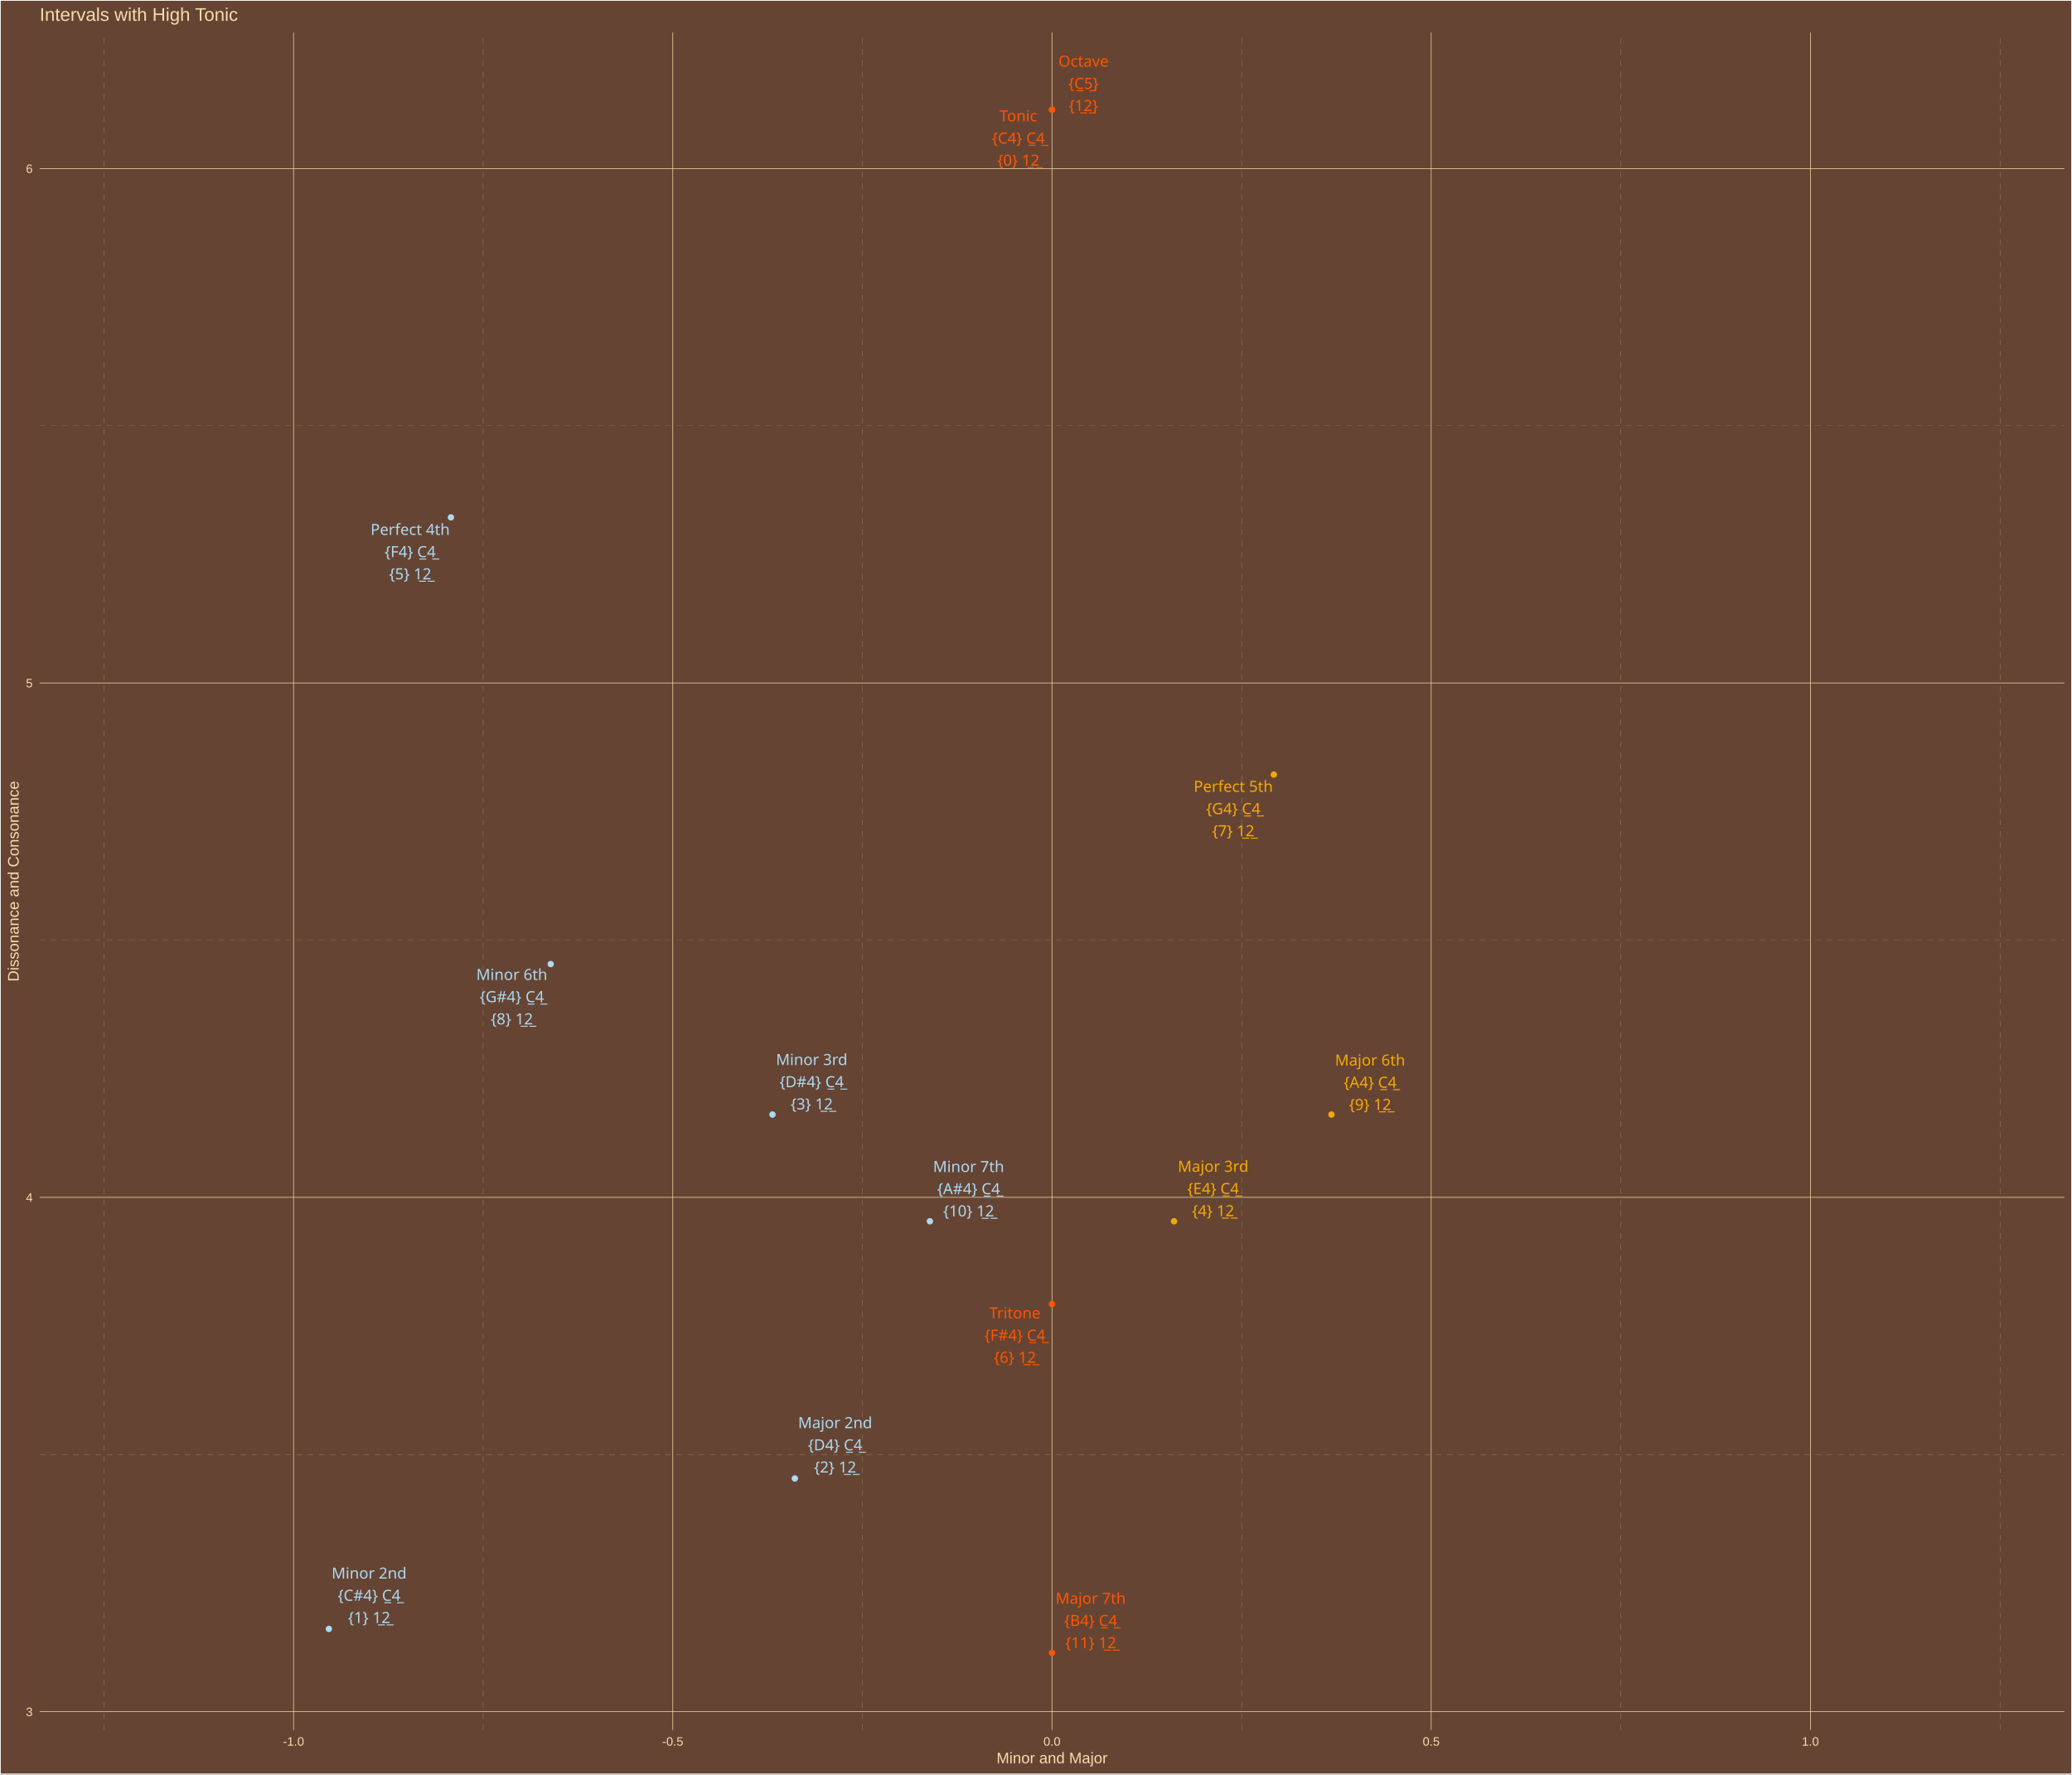
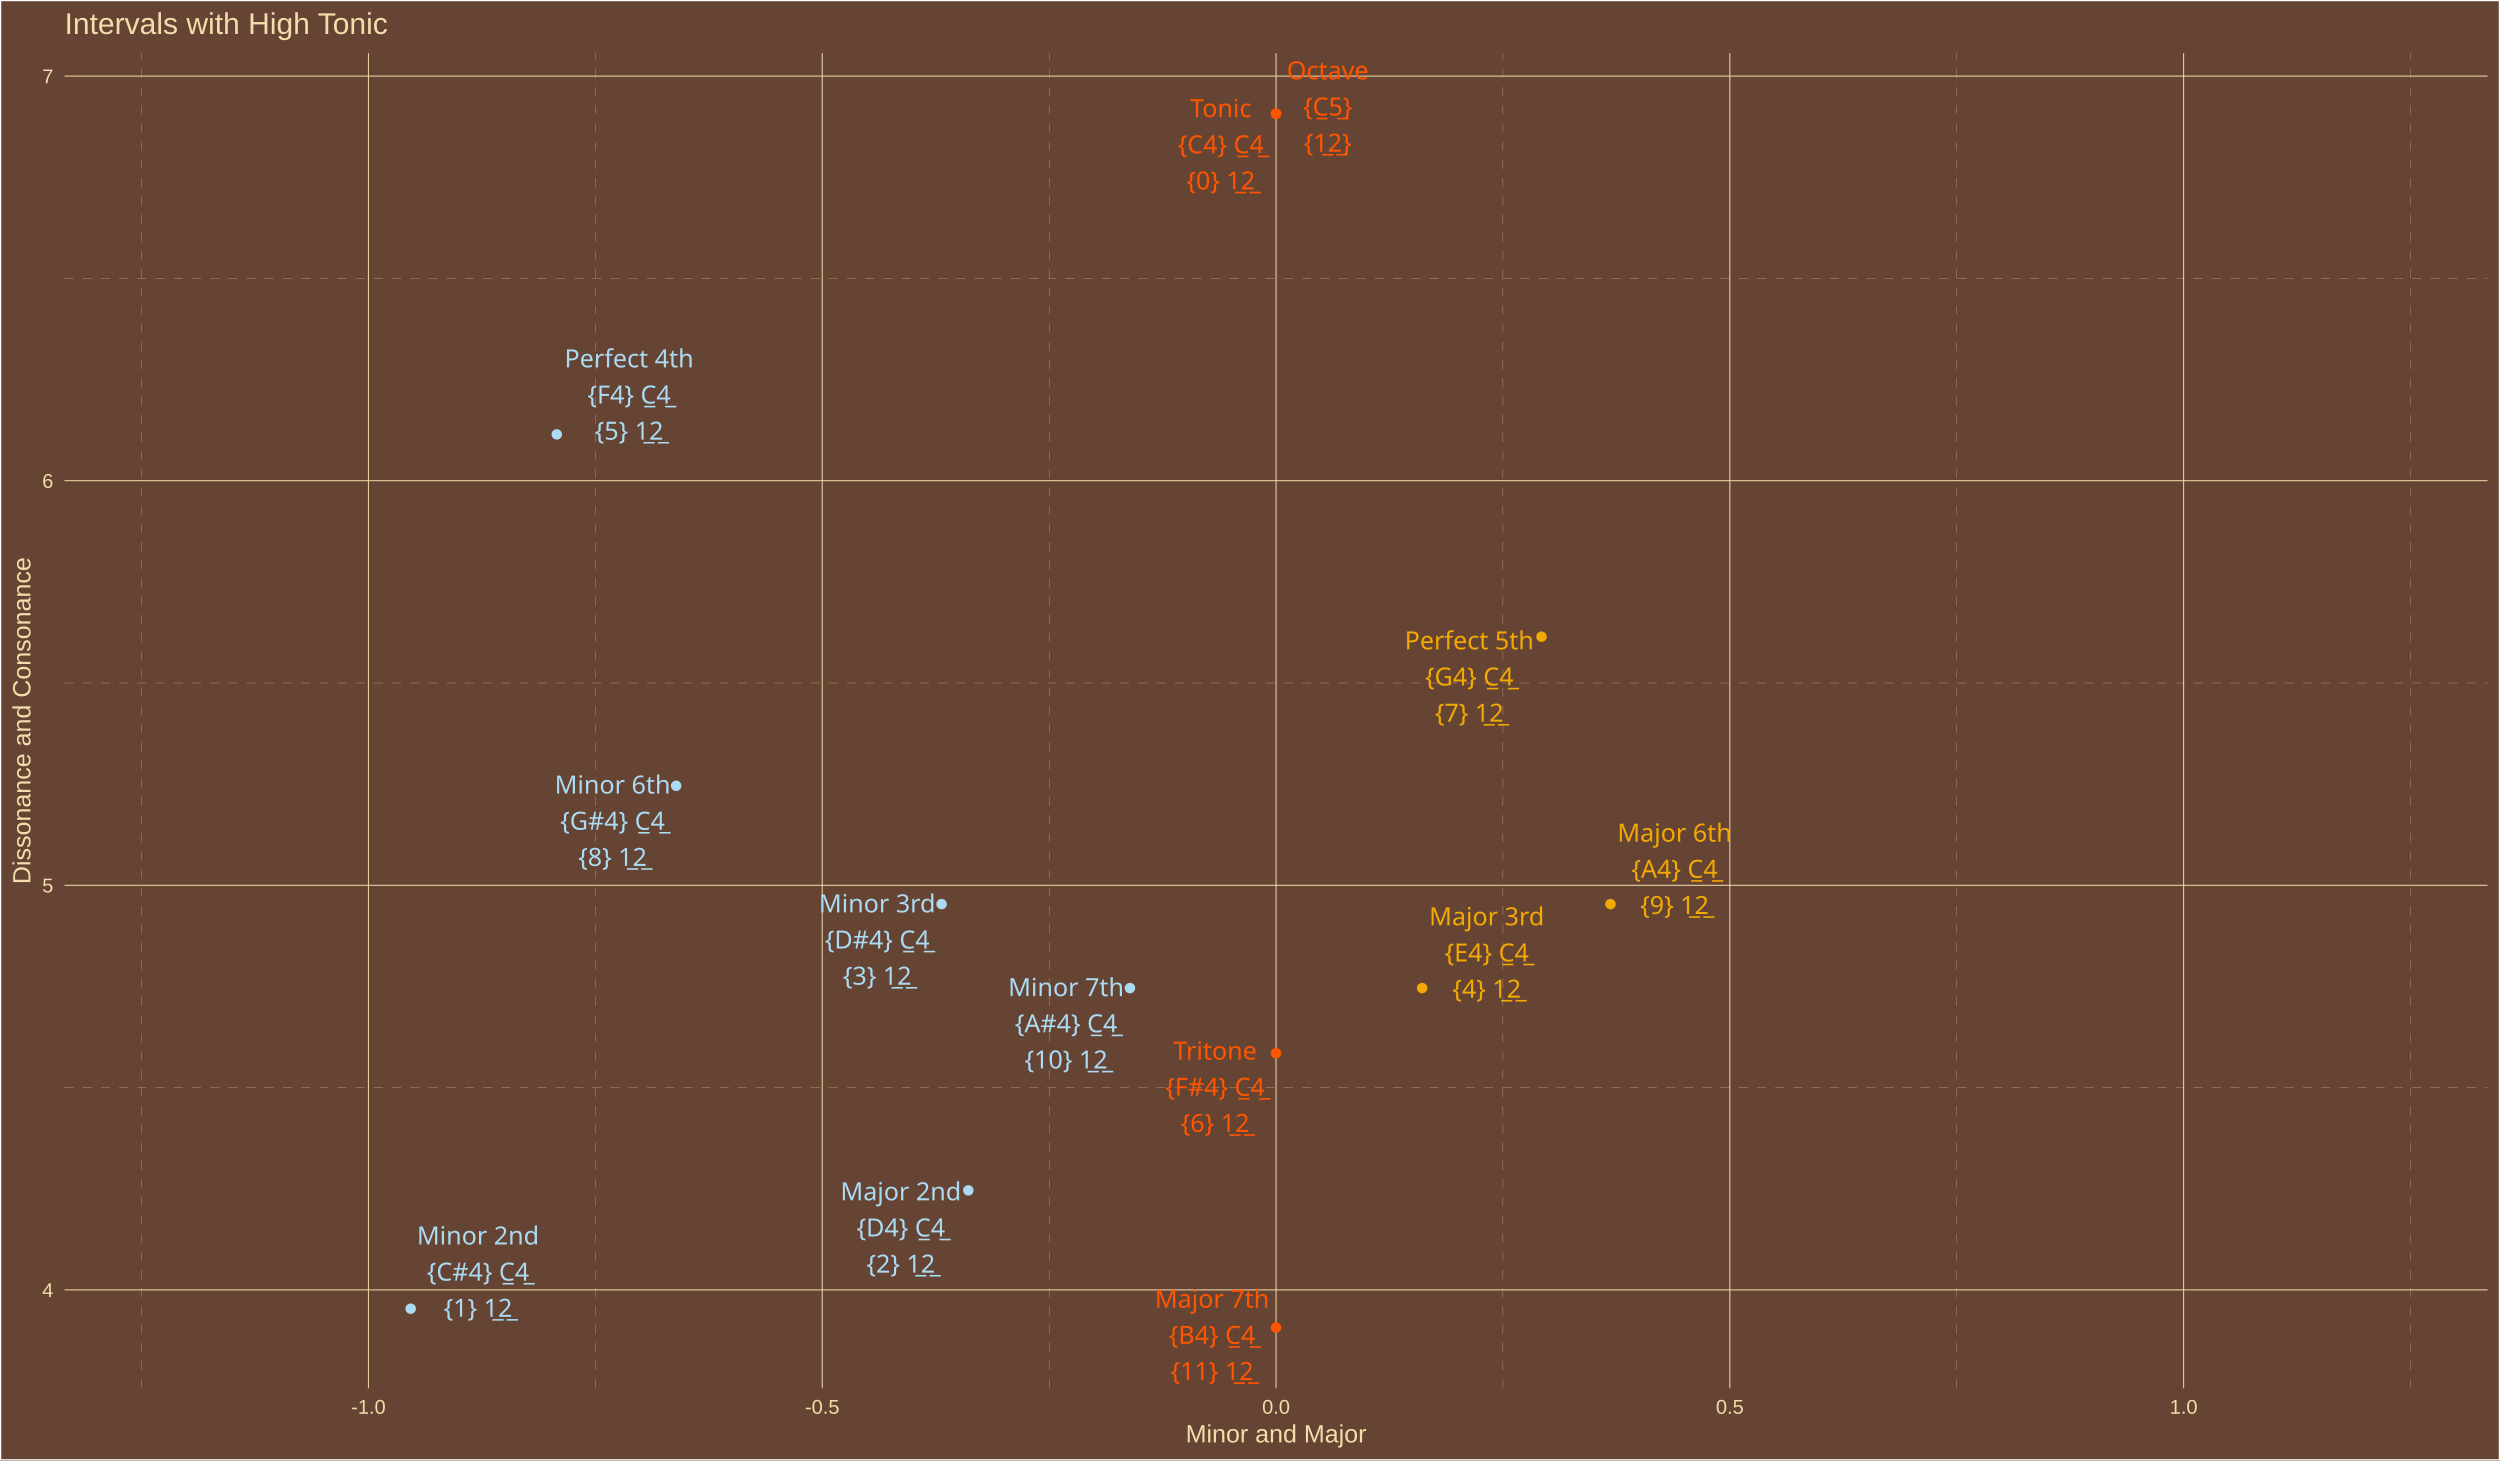
- <svg xmlns="http://www.w3.org/2000/svg" class="svglite" width="1484.00pt" height="1271.00pt" viewBox="0 0 1484.00 1271.00">
+ <svg xmlns="http://www.w3.org/2000/svg" class="svglite" width="1099.00pt" height="642.00pt" viewBox="0 0 1099.00 642.00">
  <defs>
    <style type="text/css">
    .svglite line, .svglite polyline, .svglite polygon, .svglite path, .svglite rect, .svglite circle {
      fill: none;
      stroke: #000000;
      stroke-linecap: round;
      stroke-linejoin: round;
      stroke-miterlimit: 10.00;
    }
    .svglite text {
      white-space: pre;
    }
  </style>
  </defs>
  <rect width="100%" height="100%" style="stroke: none; fill: #664433;" />
  <defs>
-     <clipPath id="cpMC4wMHwxNDg0LjAwfDAuMDB8MTI3MS4wMA==">
-       <rect x="0.00" y="0.00" width="1484.00" height="1271.00" />
+     <clipPath id="cpMC4wMHwxMDk5LjAwfDAuMDB8NjQyLjAw">
+       <rect x="0.00" y="0.00" width="1099.00" height="642.00" />
    </clipPath>
  </defs>
-   <g clip-path="url(#cpMC4wMHwxNDg0LjAwfDAuMDB8MTI3MS4wMA==)">
-     <rect x="0.00" y="0.00" width="1484.00" height="1271.00" style="stroke-width: 1.07; stroke: #FFFFFF; fill: #664433;" />
+   <g clip-path="url(#cpMC4wMHwxMDk5LjAwfDAuMDB8NjQyLjAw)">
+     <rect x="0.00" y="0.00" width="1099.00" height="642.00" style="stroke-width: 1.07; stroke: #FFFFFF; fill: #664433;" />
  </g>
  <defs>
-     <clipPath id="cpMjguMzd8MTQ3OC41MnwyMy4zNHwxMjM5LjI3">
-       <rect x="28.37" y="23.34" width="1450.15" height="1215.93" />
+     <clipPath id="cpMjguMzd8MTA5My41MnwyMy4zNHw2MTAuMjc=">
+       <rect x="28.37" y="23.34" width="1065.15" height="586.93" />
    </clipPath>
  </defs>
-   <g clip-path="url(#cpMjguMzd8MTQ3OC41MnwyMy4zNHwxMjM5LjI3)">
-     <rect x="28.37" y="23.34" width="1450.15" height="1215.93" style="stroke-width: 1.07; stroke: none; fill: #664433;" />
-     <polyline points="28.37,1041.92 1478.52,1041.92 " style="stroke-width: 0.11; stroke: #F3DDAB; stroke-dasharray: 4.00,4.00; stroke-linecap: butt;" />
-     <polyline points="28.37,673.46 1478.52,673.46 " style="stroke-width: 0.11; stroke: #F3DDAB; stroke-dasharray: 4.00,4.00; stroke-linecap: butt;" />
-     <polyline points="28.37,304.99 1478.52,304.99 " style="stroke-width: 0.11; stroke: #F3DDAB; stroke-dasharray: 4.00,4.00; stroke-linecap: butt;" />
-     <polyline points="74.45,1239.27 74.45,23.34 " style="stroke-width: 0.11; stroke: #F3DDAB; stroke-dasharray: 4.00,4.00; stroke-linecap: butt;" />
-     <polyline points="346.05,1239.27 346.05,23.34 " style="stroke-width: 0.11; stroke: #F3DDAB; stroke-dasharray: 4.00,4.00; stroke-linecap: butt;" />
-     <polyline points="617.65,1239.27 617.65,23.34 " style="stroke-width: 0.11; stroke: #F3DDAB; stroke-dasharray: 4.00,4.00; stroke-linecap: butt;" />
-     <polyline points="889.25,1239.27 889.25,23.34 " style="stroke-width: 0.11; stroke: #F3DDAB; stroke-dasharray: 4.00,4.00; stroke-linecap: butt;" />
-     <polyline points="1160.85,1239.27 1160.85,23.34 " style="stroke-width: 0.11; stroke: #F3DDAB; stroke-dasharray: 4.00,4.00; stroke-linecap: butt;" />
-     <polyline points="1432.44,1239.27 1432.44,23.34 " style="stroke-width: 0.11; stroke: #F3DDAB; stroke-dasharray: 4.00,4.00; stroke-linecap: butt;" />
-     <polyline points="28.37,1226.15 1478.52,1226.15 " style="stroke-width: 0.43; stroke: #F3DDAB; stroke-linecap: butt;" />
-     <polyline points="28.37,857.69 1478.52,857.69 " style="stroke-width: 0.43; stroke: #F3DDAB; stroke-linecap: butt;" />
-     <polyline points="28.37,489.22 1478.52,489.22 " style="stroke-width: 0.43; stroke: #F3DDAB; stroke-linecap: butt;" />
-     <polyline points="28.37,120.76 1478.52,120.76 " style="stroke-width: 0.43; stroke: #F3DDAB; stroke-linecap: butt;" />
-     <polyline points="210.25,1239.27 210.25,23.34 " style="stroke-width: 0.43; stroke: #F3DDAB; stroke-linecap: butt;" />
-     <polyline points="481.85,1239.27 481.85,23.34 " style="stroke-width: 0.43; stroke: #F3DDAB; stroke-linecap: butt;" />
-     <polyline points="753.45,1239.27 753.45,23.34 " style="stroke-width: 0.43; stroke: #F3DDAB; stroke-linecap: butt;" />
-     <polyline points="1025.05,1239.27 1025.05,23.34 " style="stroke-width: 0.43; stroke: #F3DDAB; stroke-linecap: butt;" />
-     <polyline points="1296.64,1239.27 1296.64,23.34 " style="stroke-width: 0.43; stroke: #F3DDAB; stroke-linecap: butt;" />
-     <circle cx="753.45" cy="78.61" r="1.95" style="stroke-width: 0.71; stroke: #FF5500; fill: #FF5500;" />
-     <circle cx="235.54" cy="1166.84" r="1.95" style="stroke-width: 0.71; stroke: #ABDAF3; fill: #ABDAF3;" />
-     <circle cx="569.28" cy="1059.07" r="1.95" style="stroke-width: 0.71; stroke: #ABDAF3; fill: #ABDAF3;" />
-     <circle cx="553.29" cy="798.38" r="1.95" style="stroke-width: 0.71; stroke: #ABDAF3; fill: #ABDAF3;" />
-     <circle cx="840.88" cy="874.84" r="1.95" style="stroke-width: 0.71; stroke: #F3A904; fill: #F3A904;" />
-     <circle cx="322.97" cy="370.61" r="1.95" style="stroke-width: 0.71; stroke: #ABDAF3; fill: #ABDAF3;" />
-     <circle cx="753.45" cy="934.15" r="1.95" style="stroke-width: 0.71; stroke: #FF5500; fill: #FF5500;" />
-     <circle cx="912.32" cy="554.84" r="1.95" style="stroke-width: 0.71; stroke: #F3A904; fill: #F3A904;" />
-     <circle cx="394.41" cy="690.61" r="1.95" style="stroke-width: 0.71; stroke: #ABDAF3; fill: #ABDAF3;" />
-     <circle cx="953.61" cy="798.38" r="1.95" style="stroke-width: 0.71; stroke: #F3A904; fill: #F3A904;" />
-     <circle cx="666.01" cy="874.84" r="1.95" style="stroke-width: 0.71; stroke: #ABDAF3; fill: #ABDAF3;" />
-     <circle cx="753.45" cy="1184.00" r="1.95" style="stroke-width: 0.71; stroke: #FF5500; fill: #FF5500;" />
-     <circle cx="753.45" cy="78.61" r="1.95" style="stroke-width: 0.71; stroke: #FF5500; fill: #FF5500;" />
-     <text x="729.38" y="86.92" text-anchor="middle" style="font-size: 11.04px;fill: #FF5500; font-family: &quot;Arial Unicode MS&quot;;" textLength="26.97px" lengthAdjust="spacingAndGlyphs">Tonic</text>
-     <text x="729.38" y="102.82" text-anchor="middle" style="font-size: 11.04px;fill: #FF5500; font-family: &quot;Arial Unicode MS&quot;;" textLength="38.64px" lengthAdjust="spacingAndGlyphs">{C4} C̲4̲</text>
-     <text x="729.38" y="118.72" text-anchor="middle" style="font-size: 11.04px;fill: #FF5500; font-family: &quot;Arial Unicode MS&quot;;" textLength="28.84px" lengthAdjust="spacingAndGlyphs">{0} 1̲2̲</text>
-     <text x="264.37" y="1130.82" text-anchor="middle" style="font-size: 11.04px;fill: #ABDAF3; font-family: &quot;Arial Unicode MS&quot;;" textLength="49.05px" lengthAdjust="spacingAndGlyphs">Minor 2nd</text>
-     <text x="264.37" y="1146.72" text-anchor="middle" style="font-size: 11.04px;fill: #ABDAF3; font-family: &quot;Arial Unicode MS&quot;;" textLength="44.77px" lengthAdjust="spacingAndGlyphs">{C#4} C̲4̲</text>
-     <text x="264.37" y="1162.61" text-anchor="middle" style="font-size: 11.04px;fill: #ABDAF3; font-family: &quot;Arial Unicode MS&quot;;" textLength="28.84px" lengthAdjust="spacingAndGlyphs">{1} 1̲2̲</text>
-     <text x="598.13" y="1023.04" text-anchor="middle" style="font-size: 11.04px;fill: #ABDAF3; font-family: &quot;Arial Unicode MS&quot;;" textLength="49.05px" lengthAdjust="spacingAndGlyphs">Major 2nd</text>
-     <text x="598.13" y="1038.94" text-anchor="middle" style="font-size: 11.04px;fill: #ABDAF3; font-family: &quot;Arial Unicode MS&quot;;" textLength="38.64px" lengthAdjust="spacingAndGlyphs">{D4} C̲4̲</text>
-     <text x="598.13" y="1054.84" text-anchor="middle" style="font-size: 11.04px;fill: #ABDAF3; font-family: &quot;Arial Unicode MS&quot;;" textLength="28.84px" lengthAdjust="spacingAndGlyphs">{2} 1̲2̲</text>
-     <text x="581.34" y="762.92" text-anchor="middle" style="font-size: 11.04px;fill: #ABDAF3; font-family: &quot;Arial Unicode MS&quot;;" textLength="46.58px" lengthAdjust="spacingAndGlyphs">Minor 3rd</text>
-     <text x="581.34" y="778.82" text-anchor="middle" style="font-size: 11.04px;fill: #ABDAF3; font-family: &quot;Arial Unicode MS&quot;;" textLength="44.77px" lengthAdjust="spacingAndGlyphs">{D#4} C̲4̲</text>
-     <text x="581.34" y="794.72" text-anchor="middle" style="font-size: 11.04px;fill: #ABDAF3; font-family: &quot;Arial Unicode MS&quot;;" textLength="28.84px" lengthAdjust="spacingAndGlyphs">{3} 1̲2̲</text>
-     <text x="868.86" y="839.41" text-anchor="middle" style="font-size: 11.04px;fill: #F3A904; font-family: &quot;Arial Unicode MS&quot;;" textLength="46.58px" lengthAdjust="spacingAndGlyphs">Major 3rd</text>
-     <text x="868.86" y="855.31" text-anchor="middle" style="font-size: 11.04px;fill: #F3A904; font-family: &quot;Arial Unicode MS&quot;;" textLength="38.03px" lengthAdjust="spacingAndGlyphs">{E4} C̲4̲</text>
-     <text x="868.86" y="871.20" text-anchor="middle" style="font-size: 11.04px;fill: #F3A904; font-family: &quot;Arial Unicode MS&quot;;" textLength="28.84px" lengthAdjust="spacingAndGlyphs">{4} 1̲2̲</text>
-     <text x="293.78" y="383.20" text-anchor="middle" style="font-size: 11.04px;fill: #ABDAF3; font-family: &quot;Arial Unicode MS&quot;;" textLength="53.35px" lengthAdjust="spacingAndGlyphs">Perfect 4th</text>
-     <text x="293.78" y="399.10" text-anchor="middle" style="font-size: 11.04px;fill: #ABDAF3; font-family: &quot;Arial Unicode MS&quot;;" textLength="37.41px" lengthAdjust="spacingAndGlyphs">{F4} C̲4̲</text>
-     <text x="293.78" y="415.00" text-anchor="middle" style="font-size: 11.04px;fill: #ABDAF3; font-family: &quot;Arial Unicode MS&quot;;" textLength="28.84px" lengthAdjust="spacingAndGlyphs">{5} 1̲2̲</text>
-     <text x="726.88" y="944.45" text-anchor="middle" style="font-size: 11.04px;fill: #FF5500; font-family: &quot;Arial Unicode MS&quot;;" textLength="34.33px" lengthAdjust="spacingAndGlyphs">Tritone</text>
-     <text x="726.88" y="960.35" text-anchor="middle" style="font-size: 11.04px;fill: #FF5500; font-family: &quot;Arial Unicode MS&quot;;" textLength="43.55px" lengthAdjust="spacingAndGlyphs">{F#4} C̲4̲</text>
-     <text x="726.88" y="976.24" text-anchor="middle" style="font-size: 11.04px;fill: #FF5500; font-family: &quot;Arial Unicode MS&quot;;" textLength="28.84px" lengthAdjust="spacingAndGlyphs">{6} 1̲2̲</text>
-     <text x="883.30" y="567.26" text-anchor="middle" style="font-size: 11.04px;fill: #F3A904; font-family: &quot;Arial Unicode MS&quot;;" textLength="53.35px" lengthAdjust="spacingAndGlyphs">Perfect 5th</text>
-     <text x="883.30" y="583.16" text-anchor="middle" style="font-size: 11.04px;fill: #F3A904; font-family: &quot;Arial Unicode MS&quot;;" textLength="39.25px" lengthAdjust="spacingAndGlyphs">{G4} C̲4̲</text>
-     <text x="883.30" y="599.05" text-anchor="middle" style="font-size: 11.04px;fill: #F3A904; font-family: &quot;Arial Unicode MS&quot;;" textLength="28.84px" lengthAdjust="spacingAndGlyphs">{7} 1̲2̲</text>
-     <text x="366.60" y="702.00" text-anchor="middle" style="font-size: 11.04px;fill: #ABDAF3; font-family: &quot;Arial Unicode MS&quot;;" textLength="45.98px" lengthAdjust="spacingAndGlyphs">Minor 6th</text>
-     <text x="366.60" y="717.89" text-anchor="middle" style="font-size: 11.04px;fill: #ABDAF3; font-family: &quot;Arial Unicode MS&quot;;" textLength="45.39px" lengthAdjust="spacingAndGlyphs">{G#4} C̲4̲</text>
-     <text x="366.60" y="733.79" text-anchor="middle" style="font-size: 11.04px;fill: #ABDAF3; font-family: &quot;Arial Unicode MS&quot;;" textLength="28.84px" lengthAdjust="spacingAndGlyphs">{8} 1̲2̲</text>
-     <text x="981.31" y="763.31" text-anchor="middle" style="font-size: 11.04px;fill: #F3A904; font-family: &quot;Arial Unicode MS&quot;;" textLength="45.98px" lengthAdjust="spacingAndGlyphs">Major 6th</text>
-     <text x="981.31" y="779.20" text-anchor="middle" style="font-size: 11.04px;fill: #F3A904; font-family: &quot;Arial Unicode MS&quot;;" textLength="38.03px" lengthAdjust="spacingAndGlyphs">{A4} C̲4̲</text>
-     <text x="981.31" y="795.10" text-anchor="middle" style="font-size: 11.04px;fill: #F3A904; font-family: &quot;Arial Unicode MS&quot;;" textLength="28.84px" lengthAdjust="spacingAndGlyphs">{9} 1̲2̲</text>
-     <text x="693.74" y="839.57" text-anchor="middle" style="font-size: 11.04px;fill: #ABDAF3; font-family: &quot;Arial Unicode MS&quot;;" textLength="45.98px" lengthAdjust="spacingAndGlyphs">Minor 7th</text>
-     <text x="693.74" y="855.46" text-anchor="middle" style="font-size: 11.04px;fill: #ABDAF3; font-family: &quot;Arial Unicode MS&quot;;" textLength="44.16px" lengthAdjust="spacingAndGlyphs">{A#4} C̲4̲</text>
-     <text x="693.74" y="871.36" text-anchor="middle" style="font-size: 11.04px;fill: #ABDAF3; font-family: &quot;Arial Unicode MS&quot;;" textLength="34.98px" lengthAdjust="spacingAndGlyphs">{10} 1̲2̲</text>
-     <text x="781.19" y="1148.86" text-anchor="middle" style="font-size: 11.04px;fill: #FF5500; font-family: &quot;Arial Unicode MS&quot;;" textLength="45.98px" lengthAdjust="spacingAndGlyphs">Major 7th</text>
-     <text x="781.19" y="1164.76" text-anchor="middle" style="font-size: 11.04px;fill: #FF5500; font-family: &quot;Arial Unicode MS&quot;;" textLength="38.03px" lengthAdjust="spacingAndGlyphs">{B4} C̲4̲</text>
-     <text x="781.19" y="1180.66" text-anchor="middle" style="font-size: 11.04px;fill: #FF5500; font-family: &quot;Arial Unicode MS&quot;;" textLength="34.98px" lengthAdjust="spacingAndGlyphs">{11} 1̲2̲</text>
-     <text x="776.02" y="47.74" text-anchor="middle" style="font-size: 11.04px;fill: #FF5500; font-family: &quot;Arial Unicode MS&quot;;" textLength="34.95px" lengthAdjust="spacingAndGlyphs">Octave</text>
-     <text x="776.02" y="63.64" text-anchor="middle" style="font-size: 11.04px;fill: #FF5500; font-family: &quot;Arial Unicode MS&quot;;" textLength="21.47px" lengthAdjust="spacingAndGlyphs">{C̲5̲}</text>
-     <text x="776.02" y="79.54" text-anchor="middle" style="font-size: 11.04px;fill: #FF5500; font-family: &quot;Arial Unicode MS&quot;;" textLength="19.64px" lengthAdjust="spacingAndGlyphs">{1̲2̲}</text>
+   <g clip-path="url(#cpMjguMzd8MTA5My41MnwyMy4zNHw2MTAuMjc=)">
+     <rect x="28.37" y="23.34" width="1065.15" height="586.93" style="stroke-width: 1.07; stroke: none; fill: #664433;" />
+     <polyline points="28.37,478.10 1093.52,478.10 " style="stroke-width: 0.11; stroke: #F3DDAB; stroke-dasharray: 4.00,4.00; stroke-linecap: butt;" />
+     <polyline points="28.37,300.24 1093.52,300.24 " style="stroke-width: 0.11; stroke: #F3DDAB; stroke-dasharray: 4.00,4.00; stroke-linecap: butt;" />
+     <polyline points="28.37,122.38 1093.52,122.38 " style="stroke-width: 0.11; stroke: #F3DDAB; stroke-dasharray: 4.00,4.00; stroke-linecap: butt;" />
+     <polyline points="62.21,610.27 62.21,23.34 " style="stroke-width: 0.11; stroke: #F3DDAB; stroke-dasharray: 4.00,4.00; stroke-linecap: butt;" />
+     <polyline points="261.71,610.27 261.71,23.34 " style="stroke-width: 0.11; stroke: #F3DDAB; stroke-dasharray: 4.00,4.00; stroke-linecap: butt;" />
+     <polyline points="461.20,610.27 461.20,23.34 " style="stroke-width: 0.11; stroke: #F3DDAB; stroke-dasharray: 4.00,4.00; stroke-linecap: butt;" />
+     <polyline points="660.69,610.27 660.69,23.34 " style="stroke-width: 0.11; stroke: #F3DDAB; stroke-dasharray: 4.00,4.00; stroke-linecap: butt;" />
+     <polyline points="860.18,610.27 860.18,23.34 " style="stroke-width: 0.11; stroke: #F3DDAB; stroke-dasharray: 4.00,4.00; stroke-linecap: butt;" />
+     <polyline points="1059.68,610.27 1059.68,23.34 " style="stroke-width: 0.11; stroke: #F3DDAB; stroke-dasharray: 4.00,4.00; stroke-linecap: butt;" />
+     <polyline points="28.37,567.03 1093.52,567.03 " style="stroke-width: 0.43; stroke: #F3DDAB; stroke-linecap: butt;" />
+     <polyline points="28.37,389.17 1093.52,389.17 " style="stroke-width: 0.43; stroke: #F3DDAB; stroke-linecap: butt;" />
+     <polyline points="28.37,211.31 1093.52,211.31 " style="stroke-width: 0.43; stroke: #F3DDAB; stroke-linecap: butt;" />
+     <polyline points="28.37,33.45 1093.52,33.45 " style="stroke-width: 0.43; stroke: #F3DDAB; stroke-linecap: butt;" />
+     <polyline points="161.96,610.27 161.96,23.34 " style="stroke-width: 0.43; stroke: #F3DDAB; stroke-linecap: butt;" />
+     <polyline points="361.45,610.27 361.45,23.34 " style="stroke-width: 0.43; stroke: #F3DDAB; stroke-linecap: butt;" />
+     <polyline points="560.95,610.27 560.95,23.34 " style="stroke-width: 0.43; stroke: #F3DDAB; stroke-linecap: butt;" />
+     <polyline points="760.44,610.27 760.44,23.34 " style="stroke-width: 0.43; stroke: #F3DDAB; stroke-linecap: butt;" />
+     <polyline points="959.93,610.27 959.93,23.34 " style="stroke-width: 0.43; stroke: #F3DDAB; stroke-linecap: butt;" />
+     <circle cx="560.95" cy="50.01" r="1.95" style="stroke-width: 0.71; stroke: #FF5500; fill: #FF5500;" />
+     <circle cx="180.54" cy="575.31" r="1.95" style="stroke-width: 0.71; stroke: #ABDAF3; fill: #ABDAF3;" />
+     <circle cx="425.68" cy="523.29" r="1.95" style="stroke-width: 0.71; stroke: #ABDAF3; fill: #ABDAF3;" />
+     <circle cx="413.93" cy="397.45" r="1.95" style="stroke-width: 0.71; stroke: #ABDAF3; fill: #ABDAF3;" />
+     <circle cx="625.17" cy="434.36" r="1.95" style="stroke-width: 0.71; stroke: #F3A904; fill: #F3A904;" />
+     <circle cx="244.76" cy="190.96" r="1.95" style="stroke-width: 0.71; stroke: #ABDAF3; fill: #ABDAF3;" />
+     <circle cx="560.95" cy="462.99" r="1.95" style="stroke-width: 0.71; stroke: #FF5500; fill: #FF5500;" />
+     <circle cx="677.64" cy="279.89" r="1.95" style="stroke-width: 0.71; stroke: #F3A904; fill: #F3A904;" />
+     <circle cx="297.23" cy="345.43" r="1.95" style="stroke-width: 0.71; stroke: #ABDAF3; fill: #ABDAF3;" />
+     <circle cx="707.97" cy="397.45" r="1.95" style="stroke-width: 0.71; stroke: #F3A904; fill: #F3A904;" />
+     <circle cx="496.72" cy="434.36" r="1.95" style="stroke-width: 0.71; stroke: #ABDAF3; fill: #ABDAF3;" />
+     <circle cx="560.95" cy="583.59" r="1.95" style="stroke-width: 0.71; stroke: #FF5500; fill: #FF5500;" />
+     <circle cx="560.95" cy="50.01" r="1.95" style="stroke-width: 0.71; stroke: #FF5500; fill: #FF5500;" />
+     <text x="536.64" y="51.50" text-anchor="middle" style="font-size: 11.04px;fill: #FF5500; font-family: &quot;Arial Unicode MS&quot;;" textLength="26.97px" lengthAdjust="spacingAndGlyphs">Tonic</text>
+     <text x="536.64" y="67.40" text-anchor="middle" style="font-size: 11.04px;fill: #FF5500; font-family: &quot;Arial Unicode MS&quot;;" textLength="38.64px" lengthAdjust="spacingAndGlyphs">{C4} C̲4̲</text>
+     <text x="536.64" y="83.30" text-anchor="middle" style="font-size: 11.04px;fill: #FF5500; font-family: &quot;Arial Unicode MS&quot;;" textLength="28.84px" lengthAdjust="spacingAndGlyphs">{0} 1̲2̲</text>
+     <text x="210.13" y="547.08" text-anchor="middle" style="font-size: 11.04px;fill: #ABDAF3; font-family: &quot;Arial Unicode MS&quot;;" textLength="49.05px" lengthAdjust="spacingAndGlyphs">Minor 2nd</text>
+     <text x="210.13" y="562.97" text-anchor="middle" style="font-size: 11.04px;fill: #ABDAF3; font-family: &quot;Arial Unicode MS&quot;;" textLength="44.77px" lengthAdjust="spacingAndGlyphs">{C#4} C̲4̲</text>
+     <text x="210.13" y="578.87" text-anchor="middle" style="font-size: 11.04px;fill: #ABDAF3; font-family: &quot;Arial Unicode MS&quot;;" textLength="28.84px" lengthAdjust="spacingAndGlyphs">{1} 1̲2̲</text>
+     <text x="396.00" y="527.66" text-anchor="middle" style="font-size: 11.04px;fill: #ABDAF3; font-family: &quot;Arial Unicode MS&quot;;" textLength="49.05px" lengthAdjust="spacingAndGlyphs">Major 2nd</text>
+     <text x="396.00" y="543.56" text-anchor="middle" style="font-size: 11.04px;fill: #ABDAF3; font-family: &quot;Arial Unicode MS&quot;;" textLength="38.64px" lengthAdjust="spacingAndGlyphs">{D4} C̲4̲</text>
+     <text x="396.00" y="559.46" text-anchor="middle" style="font-size: 11.04px;fill: #ABDAF3; font-family: &quot;Arial Unicode MS&quot;;" textLength="28.84px" lengthAdjust="spacingAndGlyphs">{2} 1̲2̲</text>
+     <text x="385.62" y="401.09" text-anchor="middle" style="font-size: 11.04px;fill: #ABDAF3; font-family: &quot;Arial Unicode MS&quot;;" textLength="46.58px" lengthAdjust="spacingAndGlyphs">Minor 3rd</text>
+     <text x="385.62" y="416.98" text-anchor="middle" style="font-size: 11.04px;fill: #ABDAF3; font-family: &quot;Arial Unicode MS&quot;;" textLength="44.77px" lengthAdjust="spacingAndGlyphs">{D#4} C̲4̲</text>
+     <text x="385.62" y="432.88" text-anchor="middle" style="font-size: 11.04px;fill: #ABDAF3; font-family: &quot;Arial Unicode MS&quot;;" textLength="28.84px" lengthAdjust="spacingAndGlyphs">{3} 1̲2̲</text>
+     <text x="653.56" y="406.77" text-anchor="middle" style="font-size: 11.04px;fill: #F3A904; font-family: &quot;Arial Unicode MS&quot;;" textLength="46.58px" lengthAdjust="spacingAndGlyphs">Major 3rd</text>
+     <text x="653.56" y="422.67" text-anchor="middle" style="font-size: 11.04px;fill: #F3A904; font-family: &quot;Arial Unicode MS&quot;;" textLength="38.03px" lengthAdjust="spacingAndGlyphs">{E4} C̲4̲</text>
+     <text x="653.56" y="438.57" text-anchor="middle" style="font-size: 11.04px;fill: #F3A904; font-family: &quot;Arial Unicode MS&quot;;" textLength="28.84px" lengthAdjust="spacingAndGlyphs">{4} 1̲2̲</text>
+     <text x="276.54" y="161.50" text-anchor="middle" style="font-size: 11.04px;fill: #ABDAF3; font-family: &quot;Arial Unicode MS&quot;;" textLength="53.35px" lengthAdjust="spacingAndGlyphs">Perfect 4th</text>
+     <text x="276.54" y="177.40" text-anchor="middle" style="font-size: 11.04px;fill: #ABDAF3; font-family: &quot;Arial Unicode MS&quot;;" textLength="37.41px" lengthAdjust="spacingAndGlyphs">{F4} C̲4̲</text>
+     <text x="276.54" y="193.29" text-anchor="middle" style="font-size: 11.04px;fill: #ABDAF3; font-family: &quot;Arial Unicode MS&quot;;" textLength="28.84px" lengthAdjust="spacingAndGlyphs">{5} 1̲2̲</text>
+     <text x="534.15" y="465.81" text-anchor="middle" style="font-size: 11.04px;fill: #FF5500; font-family: &quot;Arial Unicode MS&quot;;" textLength="34.33px" lengthAdjust="spacingAndGlyphs">Tritone</text>
+     <text x="534.15" y="481.71" text-anchor="middle" style="font-size: 11.04px;fill: #FF5500; font-family: &quot;Arial Unicode MS&quot;;" textLength="43.55px" lengthAdjust="spacingAndGlyphs">{F#4} C̲4̲</text>
+     <text x="534.15" y="497.61" text-anchor="middle" style="font-size: 11.04px;fill: #FF5500; font-family: &quot;Arial Unicode MS&quot;;" textLength="28.84px" lengthAdjust="spacingAndGlyphs">{6} 1̲2̲</text>
+     <text x="645.88" y="285.46" text-anchor="middle" style="font-size: 11.04px;fill: #F3A904; font-family: &quot;Arial Unicode MS&quot;;" textLength="53.35px" lengthAdjust="spacingAndGlyphs">Perfect 5th</text>
+     <text x="645.88" y="301.36" text-anchor="middle" style="font-size: 11.04px;fill: #F3A904; font-family: &quot;Arial Unicode MS&quot;;" textLength="39.25px" lengthAdjust="spacingAndGlyphs">{G4} C̲4̲</text>
+     <text x="645.88" y="317.26" text-anchor="middle" style="font-size: 11.04px;fill: #F3A904; font-family: &quot;Arial Unicode MS&quot;;" textLength="28.84px" lengthAdjust="spacingAndGlyphs">{7} 1̲2̲</text>
+     <text x="269.28" y="348.86" text-anchor="middle" style="font-size: 11.04px;fill: #ABDAF3; font-family: &quot;Arial Unicode MS&quot;;" textLength="45.98px" lengthAdjust="spacingAndGlyphs">Minor 6th</text>
+     <text x="269.28" y="364.76" text-anchor="middle" style="font-size: 11.04px;fill: #ABDAF3; font-family: &quot;Arial Unicode MS&quot;;" textLength="45.39px" lengthAdjust="spacingAndGlyphs">{G#4} C̲4̲</text>
+     <text x="269.28" y="380.66" text-anchor="middle" style="font-size: 11.04px;fill: #ABDAF3; font-family: &quot;Arial Unicode MS&quot;;" textLength="28.84px" lengthAdjust="spacingAndGlyphs">{8} 1̲2̲</text>
+     <text x="736.13" y="370.00" text-anchor="middle" style="font-size: 11.04px;fill: #F3A904; font-family: &quot;Arial Unicode MS&quot;;" textLength="45.98px" lengthAdjust="spacingAndGlyphs">Major 6th</text>
+     <text x="736.13" y="385.90" text-anchor="middle" style="font-size: 11.04px;fill: #F3A904; font-family: &quot;Arial Unicode MS&quot;;" textLength="38.03px" lengthAdjust="spacingAndGlyphs">{A4} C̲4̲</text>
+     <text x="736.13" y="401.80" text-anchor="middle" style="font-size: 11.04px;fill: #F3A904; font-family: &quot;Arial Unicode MS&quot;;" textLength="28.84px" lengthAdjust="spacingAndGlyphs">{9} 1̲2̲</text>
+     <text x="468.65" y="437.91" text-anchor="middle" style="font-size: 11.04px;fill: #ABDAF3; font-family: &quot;Arial Unicode MS&quot;;" textLength="45.98px" lengthAdjust="spacingAndGlyphs">Minor 7th</text>
+     <text x="468.65" y="453.81" text-anchor="middle" style="font-size: 11.04px;fill: #ABDAF3; font-family: &quot;Arial Unicode MS&quot;;" textLength="44.16px" lengthAdjust="spacingAndGlyphs">{A#4} C̲4̲</text>
+     <text x="468.65" y="469.71" text-anchor="middle" style="font-size: 11.04px;fill: #ABDAF3; font-family: &quot;Arial Unicode MS&quot;;" textLength="34.98px" lengthAdjust="spacingAndGlyphs">{10} 1̲2̲</text>
+     <text x="532.82" y="574.87" text-anchor="middle" style="font-size: 11.04px;fill: #FF5500; font-family: &quot;Arial Unicode MS&quot;;" textLength="45.98px" lengthAdjust="spacingAndGlyphs">Major 7th</text>
+     <text x="532.82" y="590.77" text-anchor="middle" style="font-size: 11.04px;fill: #FF5500; font-family: &quot;Arial Unicode MS&quot;;" textLength="38.03px" lengthAdjust="spacingAndGlyphs">{B4} C̲4̲</text>
+     <text x="532.82" y="606.67" text-anchor="middle" style="font-size: 11.04px;fill: #FF5500; font-family: &quot;Arial Unicode MS&quot;;" textLength="34.98px" lengthAdjust="spacingAndGlyphs">{11} 1̲2̲</text>
+     <text x="583.65" y="34.88" text-anchor="middle" style="font-size: 11.04px;fill: #FF5500; font-family: &quot;Arial Unicode MS&quot;;" textLength="34.95px" lengthAdjust="spacingAndGlyphs">Octave</text>
+     <text x="583.65" y="50.78" text-anchor="middle" style="font-size: 11.04px;fill: #FF5500; font-family: &quot;Arial Unicode MS&quot;;" textLength="21.47px" lengthAdjust="spacingAndGlyphs">{C̲5̲}</text>
+     <text x="583.65" y="66.68" text-anchor="middle" style="font-size: 11.04px;fill: #FF5500; font-family: &quot;Arial Unicode MS&quot;;" textLength="19.64px" lengthAdjust="spacingAndGlyphs">{1̲2̲}</text>
  </g>
-   <g clip-path="url(#cpMC4wMHwxNDg0LjAwfDAuMDB8MTI3MS4wMA==)">
-     <text x="23.44" y="1229.31" text-anchor="end" style="font-size: 8.80px;fill: #F3DDAB; font-family: &quot;Arial&quot;;" textLength="4.90px" lengthAdjust="spacingAndGlyphs">3</text>
-     <text x="23.44" y="860.84" text-anchor="end" style="font-size: 8.80px;fill: #F3DDAB; font-family: &quot;Arial&quot;;" textLength="4.90px" lengthAdjust="spacingAndGlyphs">4</text>
-     <text x="23.44" y="492.38" text-anchor="end" style="font-size: 8.80px;fill: #F3DDAB; font-family: &quot;Arial&quot;;" textLength="4.90px" lengthAdjust="spacingAndGlyphs">5</text>
-     <text x="23.44" y="123.91" text-anchor="end" style="font-size: 8.80px;fill: #F3DDAB; font-family: &quot;Arial&quot;;" textLength="4.90px" lengthAdjust="spacingAndGlyphs">6</text>
-     <text x="210.25" y="1250.50" text-anchor="middle" style="font-size: 8.80px;fill: #F3DDAB; font-family: &quot;Arial&quot;;" textLength="15.16px" lengthAdjust="spacingAndGlyphs">-1.0</text>
-     <text x="481.85" y="1250.50" text-anchor="middle" style="font-size: 8.80px;fill: #F3DDAB; font-family: &quot;Arial&quot;;" textLength="15.16px" lengthAdjust="spacingAndGlyphs">-0.5</text>
-     <text x="753.45" y="1250.50" text-anchor="middle" style="font-size: 8.80px;fill: #F3DDAB; font-family: &quot;Arial&quot;;" textLength="12.23px" lengthAdjust="spacingAndGlyphs">0.0</text>
-     <text x="1025.05" y="1250.50" text-anchor="middle" style="font-size: 8.80px;fill: #F3DDAB; font-family: &quot;Arial&quot;;" textLength="12.23px" lengthAdjust="spacingAndGlyphs">0.5</text>
-     <text x="1296.64" y="1250.50" text-anchor="middle" style="font-size: 8.80px;fill: #F3DDAB; font-family: &quot;Arial&quot;;" textLength="12.23px" lengthAdjust="spacingAndGlyphs">1.0</text>
-     <text x="753.45" y="1263.09" text-anchor="middle" style="font-size: 11.00px;fill: #F3DDAB; font-family: &quot;Arial&quot;;" textLength="79.49px" lengthAdjust="spacingAndGlyphs">Minor and Major</text>
-     <text transform="translate(13.37,631.30) rotate(-90)" text-anchor="middle" style="font-size: 11.00px;fill: #F3DDAB; font-family: &quot;Arial&quot;;" textLength="143.73px" lengthAdjust="spacingAndGlyphs">Dissonance and Consonance</text>
+   <g clip-path="url(#cpMC4wMHwxMDk5LjAwfDAuMDB8NjQyLjAw)">
+     <text x="23.44" y="570.18" text-anchor="end" style="font-size: 8.80px;fill: #F3DDAB; font-family: &quot;Arial&quot;;" textLength="4.90px" lengthAdjust="spacingAndGlyphs">4</text>
+     <text x="23.44" y="392.32" text-anchor="end" style="font-size: 8.80px;fill: #F3DDAB; font-family: &quot;Arial&quot;;" textLength="4.90px" lengthAdjust="spacingAndGlyphs">5</text>
+     <text x="23.44" y="214.47" text-anchor="end" style="font-size: 8.80px;fill: #F3DDAB; font-family: &quot;Arial&quot;;" textLength="4.90px" lengthAdjust="spacingAndGlyphs">6</text>
+     <text x="23.44" y="36.61" text-anchor="end" style="font-size: 8.80px;fill: #F3DDAB; font-family: &quot;Arial&quot;;" textLength="4.90px" lengthAdjust="spacingAndGlyphs">7</text>
+     <text x="161.96" y="621.50" text-anchor="middle" style="font-size: 8.80px;fill: #F3DDAB; font-family: &quot;Arial&quot;;" textLength="15.16px" lengthAdjust="spacingAndGlyphs">-1.0</text>
+     <text x="361.45" y="621.50" text-anchor="middle" style="font-size: 8.80px;fill: #F3DDAB; font-family: &quot;Arial&quot;;" textLength="15.16px" lengthAdjust="spacingAndGlyphs">-0.5</text>
+     <text x="560.95" y="621.50" text-anchor="middle" style="font-size: 8.80px;fill: #F3DDAB; font-family: &quot;Arial&quot;;" textLength="12.23px" lengthAdjust="spacingAndGlyphs">0.0</text>
+     <text x="760.44" y="621.50" text-anchor="middle" style="font-size: 8.80px;fill: #F3DDAB; font-family: &quot;Arial&quot;;" textLength="12.23px" lengthAdjust="spacingAndGlyphs">0.5</text>
+     <text x="959.93" y="621.50" text-anchor="middle" style="font-size: 8.80px;fill: #F3DDAB; font-family: &quot;Arial&quot;;" textLength="12.23px" lengthAdjust="spacingAndGlyphs">1.0</text>
+     <text x="560.95" y="634.09" text-anchor="middle" style="font-size: 11.00px;fill: #F3DDAB; font-family: &quot;Arial&quot;;" textLength="79.49px" lengthAdjust="spacingAndGlyphs">Minor and Major</text>
+     <text transform="translate(13.37,316.80) rotate(-90)" text-anchor="middle" style="font-size: 11.00px;fill: #F3DDAB; font-family: &quot;Arial&quot;;" textLength="143.73px" lengthAdjust="spacingAndGlyphs">Dissonance and Consonance</text>
    <text x="28.37" y="14.94" style="font-size: 13.20px;fill: #F3DDAB; font-family: &quot;Arial&quot;;" textLength="143.69px" lengthAdjust="spacingAndGlyphs">Intervals with High Tonic</text>
  </g>
</svg>
